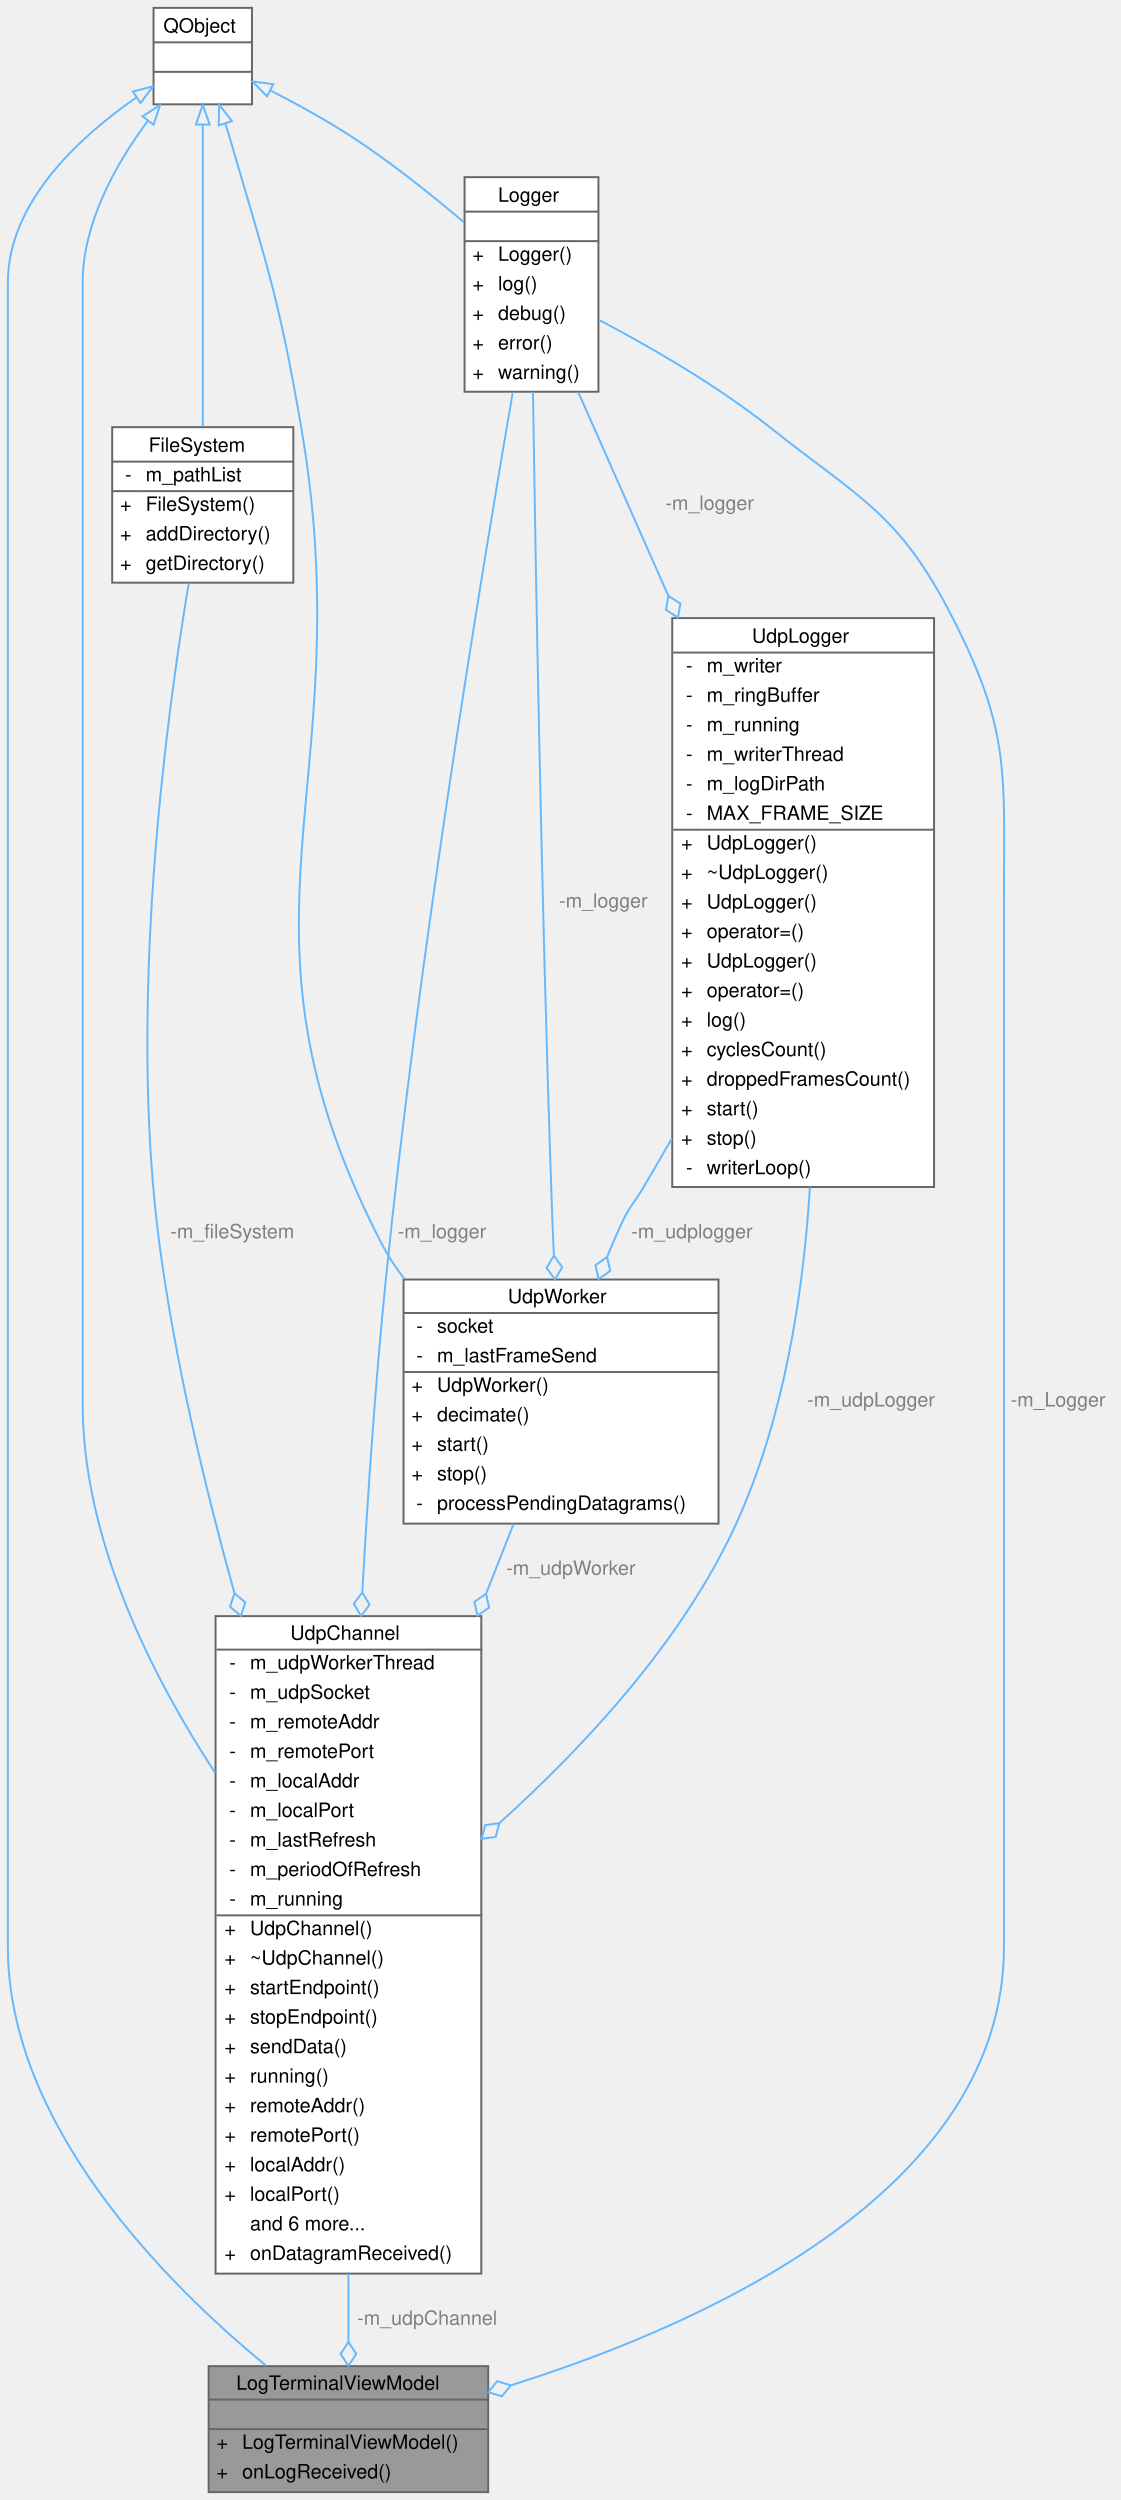
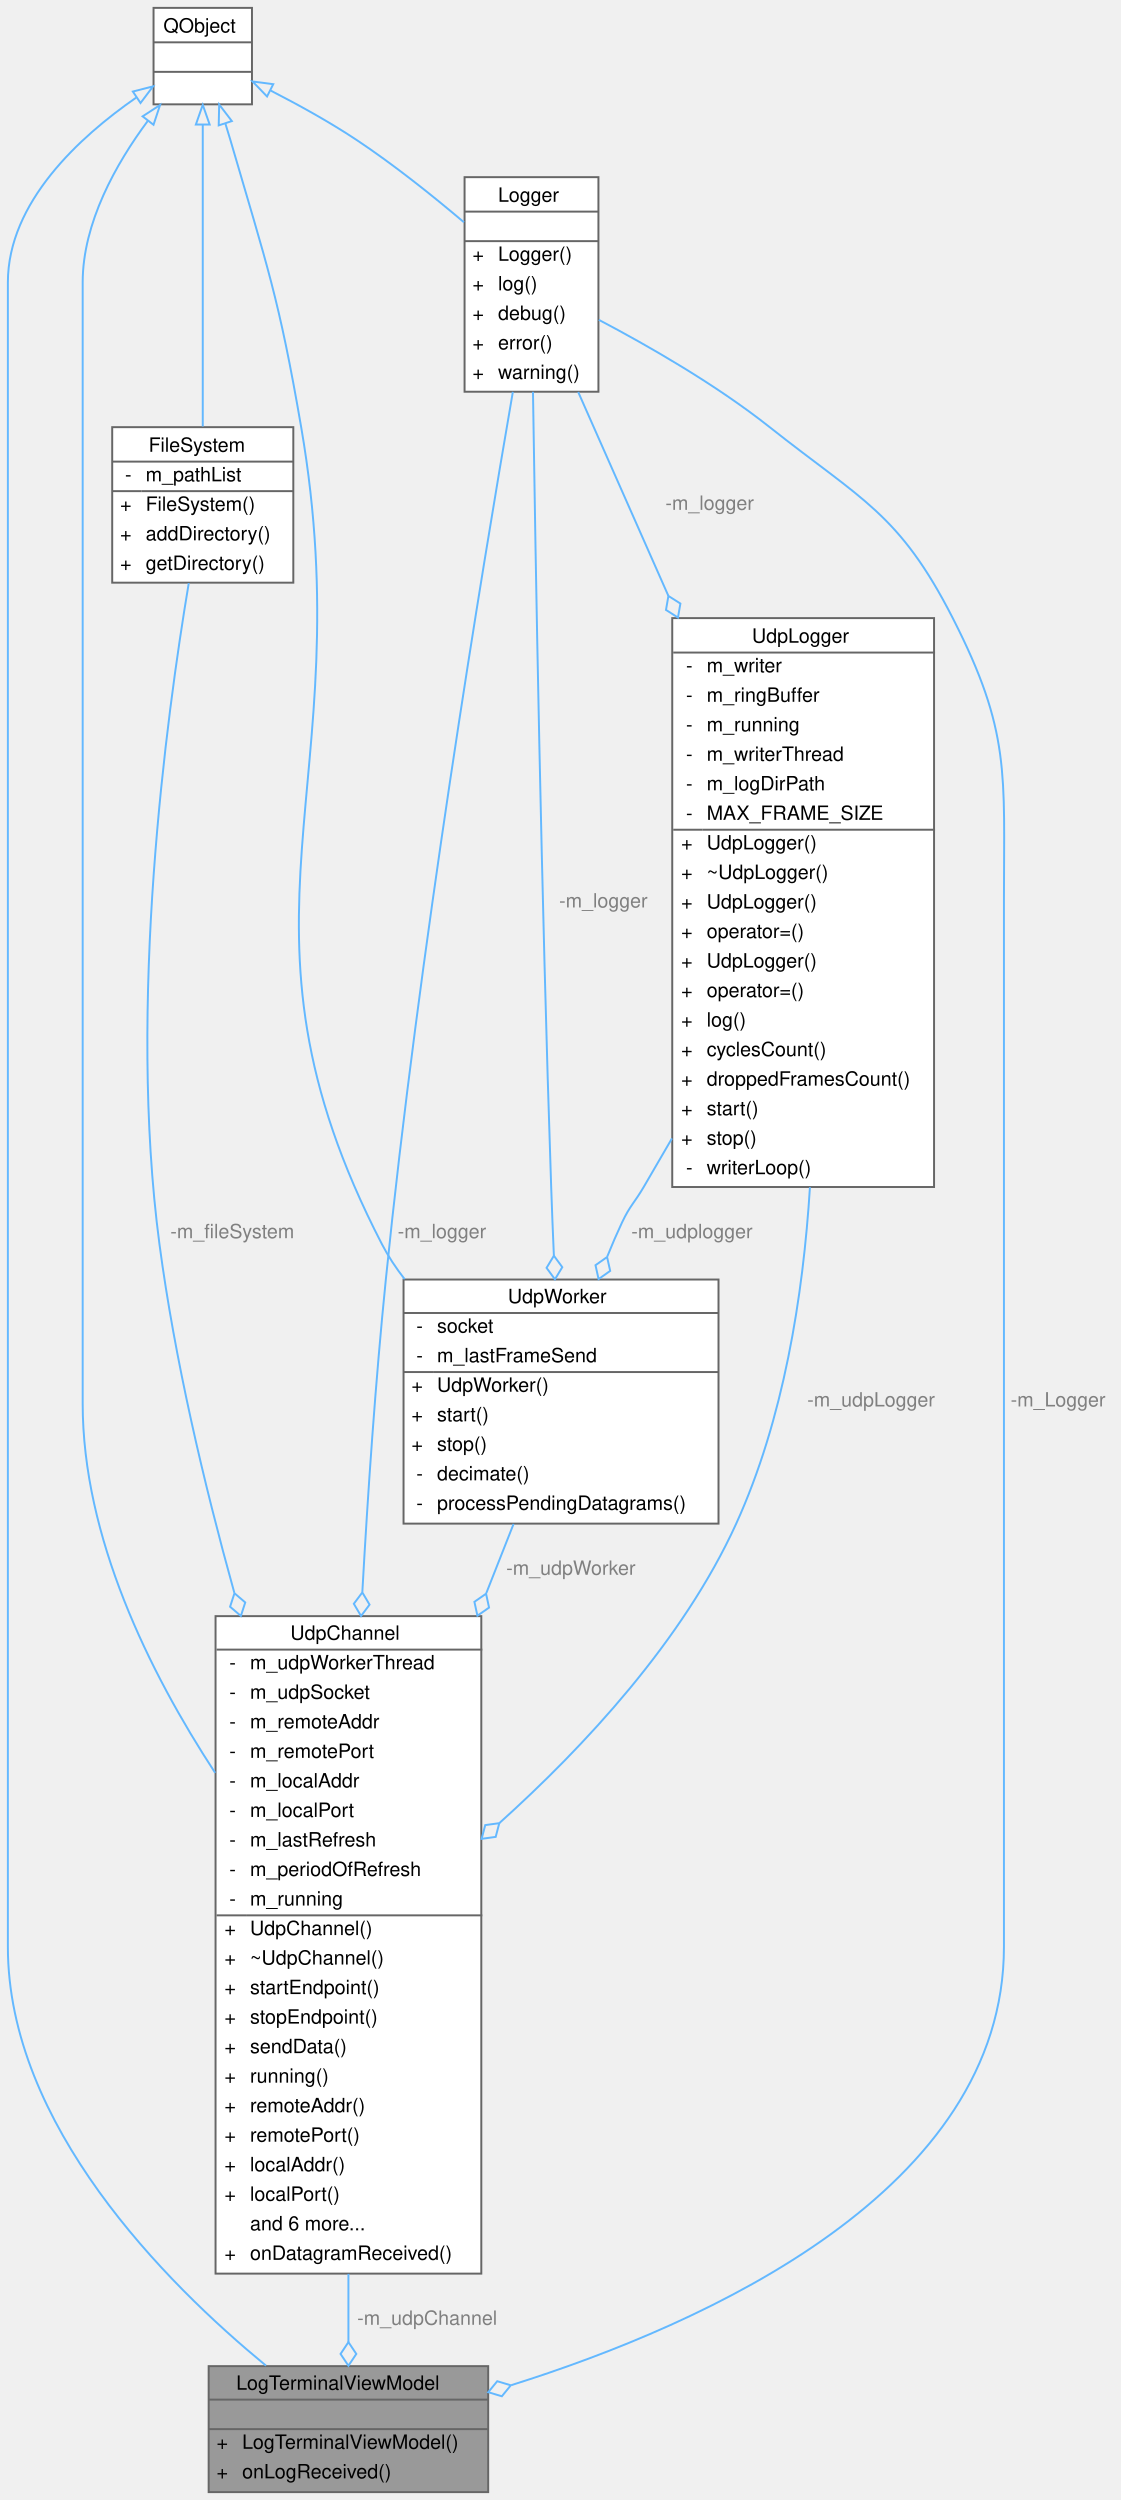
<svg xmlns="http://www.w3.org/2000/svg" xmlns:xlink="http://www.w3.org/1999/xlink" width="569pt" height="1270pt" viewBox="0.00 0.00 569.00 1270.00">
  <g id="graph0" class="graph" transform="scale(1 1) rotate(0) translate(4 1266)">
    <g id="Node000001" class="node">
      <g id="a_Node000001">
        <a xlink:title=" ">
          <polygon fill="#999999" stroke="transparent" points="244,-64 102,-64 102,0 244,0 244,-64" />
          <text text-anchor="start" x="116" y="-52" font-family="Helvetica,sans-Serif" font-size="10.00">LogTerminalViewModel</text>
          <text text-anchor="start" x="171" y="-37" font-family="Helvetica,sans-Serif" font-size="10.00"> </text>
          <text text-anchor="start" x="106" y="-22" font-family="Helvetica,sans-Serif" font-size="10.00">+</text>
          <text text-anchor="start" x="119" y="-22" font-family="Helvetica,sans-Serif" font-size="10.00">LogTerminalViewModel()</text>
          <text text-anchor="start" x="106" y="-7" font-family="Helvetica,sans-Serif" font-size="10.00">+</text>
          <text text-anchor="start" x="119" y="-7" font-family="Helvetica,sans-Serif" font-size="10.00">onLogReceived()</text>
          <polygon fill="#666666" stroke="#666666" points="102,-47 102,-47 244,-47 244,-47 102,-47" />
          <polygon fill="#666666" stroke="#666666" points="102,-32 102,-32 244,-32 244,-32 102,-32" />
          <polygon fill="none" stroke="#666666" points="102,0 102,-64 244,-64 244,0 102,0" />
        </a>
      </g>
    </g>
    <g id="Node000002" class="node">
      <g id="a_Node000002">
        <a xlink:title=" ">
          <polygon fill="white" stroke="transparent" points="124,-1262 74,-1262 74,-1213 124,-1213 124,-1262" />
          <text text-anchor="start" x="79" y="-1249.5" font-family="Helvetica,sans-Serif" font-size="10.00">QObject</text>
          <text text-anchor="start" x="97" y="-1234.5" font-family="Helvetica,sans-Serif" font-size="10.00"> </text>
          <text text-anchor="start" x="97" y="-1219.5" font-family="Helvetica,sans-Serif" font-size="10.00"> </text>
          <polygon fill="#666666" stroke="#666666" points="74,-1244.5 74,-1244.5 124,-1244.5 124,-1244.5 74,-1244.5" />
          <polygon fill="#666666" stroke="#666666" points="74,-1229.5 74,-1229.5 124,-1229.5 124,-1229.5 74,-1229.5" />
          <polygon fill="none" stroke="#666666" points="74,-1213 74,-1262 124,-1262 124,-1213 74,-1213" />
        </a>
      </g>
    </g>
    <g id="edge1_Node000001_Node000002" class="edge">
      <g id="a_edge1_Node000001_Node000002">
        <a xlink:title=" ">
          <path fill="none" stroke="#63b8ff" d="M65.16,-1216.4C36.49,-1196.53 0,-1163.24 0,-1122.5 0,-1122.5 0,-1122.5 0,-277 0,-186.64 79.92,-106.39 131.12,-64.25" />
          <polygon fill="none" stroke="#63b8ff" points="63.5,-1219.5 73.76,-1222.13 67.38,-1213.67 63.5,-1219.5" />
        </a>
      </g>
    </g>
    <g id="Node000003" class="node">
      <g id="a_Node000003">
        <a xlink:href="classLogger.html" target="_top" xlink:title=" ">
          <polygon fill="white" stroke="transparent" points="300,-1176 232,-1176 232,-1067 300,-1067 300,-1176" />
          <text text-anchor="start" x="249" y="-1163.5" font-family="Helvetica,sans-Serif" font-size="10.00">Logger</text>
          <text text-anchor="start" x="264" y="-1148.5" font-family="Helvetica,sans-Serif" font-size="10.00"> </text>
          <text text-anchor="start" x="236" y="-1133.5" font-family="Helvetica,sans-Serif" font-size="10.00">+</text>
          <text text-anchor="start" x="249" y="-1133.5" font-family="Helvetica,sans-Serif" font-size="10.00">Logger()</text>
          <text text-anchor="start" x="236" y="-1118.5" font-family="Helvetica,sans-Serif" font-size="10.00">+</text>
          <text text-anchor="start" x="249" y="-1118.5" font-family="Helvetica,sans-Serif" font-size="10.00">log()</text>
          <text text-anchor="start" x="236" y="-1103.5" font-family="Helvetica,sans-Serif" font-size="10.00">+</text>
          <text text-anchor="start" x="249" y="-1103.5" font-family="Helvetica,sans-Serif" font-size="10.00">debug()</text>
          <text text-anchor="start" x="236" y="-1088.5" font-family="Helvetica,sans-Serif" font-size="10.00">+</text>
          <text text-anchor="start" x="249" y="-1088.5" font-family="Helvetica,sans-Serif" font-size="10.00">error()</text>
          <text text-anchor="start" x="236" y="-1073.5" font-family="Helvetica,sans-Serif" font-size="10.00">+</text>
          <text text-anchor="start" x="249" y="-1073.5" font-family="Helvetica,sans-Serif" font-size="10.00">warning()</text>
          <polygon fill="#666666" stroke="#666666" points="232,-1158.5 232,-1158.5 300,-1158.5 300,-1158.5 232,-1158.5" />
          <polygon fill="#666666" stroke="#666666" points="232,-1143.5 232,-1143.5 300,-1143.5 300,-1143.5 232,-1143.5" />
          <polygon fill="none" stroke="#666666" points="232,-1067 232,-1176 300,-1176 300,-1067 232,-1067" />
        </a>
      </g>
    </g>
    <g id="edge3_Node000003_Node000002" class="edge">
      <g id="a_edge3_Node000003_Node000002">
        <a xlink:title=" ">
          <path fill="none" stroke="#63b8ff" d="M133.52,-1219.97C147.38,-1212.86 163.3,-1204.1 177,-1195 195.93,-1182.43 215.64,-1166.68 231.7,-1153.07" />
          <polygon fill="none" stroke="#63b8ff" points="131.66,-1216.99 124.3,-1224.61 134.81,-1223.24 131.66,-1216.99" />
        </a>
      </g>
    </g>
    <g id="Node000004" class="node">
      <g id="a_Node000004">
-         <a xlink:href="classUdpChannel.html" target="_top" xlink:title=" ">
+         <a xlink:href="classUdpChannel.html" target="_top" xlink:title="UDP communication channel between the microcontroller and the HMI.">
          <polygon fill="white" stroke="transparent" points="240.5,-445 105.5,-445 105.5,-111 240.5,-111 240.5,-445" />
          <text text-anchor="start" x="143.5" y="-433" font-family="Helvetica,sans-Serif" font-size="10.00">UdpChannel</text>
          <text text-anchor="start" x="112.5" y="-418" font-family="Helvetica,sans-Serif" font-size="10.00">-</text>
          <text text-anchor="start" x="123" y="-418" font-family="Helvetica,sans-Serif" font-size="10.00">m_udpWorkerThread</text>
          <text text-anchor="start" x="112.5" y="-403" font-family="Helvetica,sans-Serif" font-size="10.00">-</text>
          <text text-anchor="start" x="123" y="-403" font-family="Helvetica,sans-Serif" font-size="10.00">m_udpSocket</text>
          <text text-anchor="start" x="112.5" y="-388" font-family="Helvetica,sans-Serif" font-size="10.00">-</text>
          <text text-anchor="start" x="123" y="-388" font-family="Helvetica,sans-Serif" font-size="10.00">m_remoteAddr</text>
          <text text-anchor="start" x="112.5" y="-373" font-family="Helvetica,sans-Serif" font-size="10.00">-</text>
          <text text-anchor="start" x="123" y="-373" font-family="Helvetica,sans-Serif" font-size="10.00">m_remotePort</text>
          <text text-anchor="start" x="112.5" y="-358" font-family="Helvetica,sans-Serif" font-size="10.00">-</text>
          <text text-anchor="start" x="123" y="-358" font-family="Helvetica,sans-Serif" font-size="10.00">m_localAddr</text>
          <text text-anchor="start" x="112.5" y="-343" font-family="Helvetica,sans-Serif" font-size="10.00">-</text>
          <text text-anchor="start" x="123" y="-343" font-family="Helvetica,sans-Serif" font-size="10.00">m_localPort</text>
          <text text-anchor="start" x="112.5" y="-328" font-family="Helvetica,sans-Serif" font-size="10.00">-</text>
          <text text-anchor="start" x="123" y="-328" font-family="Helvetica,sans-Serif" font-size="10.00">m_lastRefresh</text>
          <text text-anchor="start" x="112.5" y="-313" font-family="Helvetica,sans-Serif" font-size="10.00">-</text>
          <text text-anchor="start" x="123" y="-313" font-family="Helvetica,sans-Serif" font-size="10.00">m_periodOfRefresh</text>
          <text text-anchor="start" x="112.5" y="-298" font-family="Helvetica,sans-Serif" font-size="10.00">-</text>
          <text text-anchor="start" x="123" y="-298" font-family="Helvetica,sans-Serif" font-size="10.00">m_running</text>
          <text text-anchor="start" x="110" y="-283" font-family="Helvetica,sans-Serif" font-size="10.00">+</text>
          <text text-anchor="start" x="123" y="-283" font-family="Helvetica,sans-Serif" font-size="10.00">UdpChannel()</text>
          <text text-anchor="start" x="110" y="-268" font-family="Helvetica,sans-Serif" font-size="10.00">+</text>
          <text text-anchor="start" x="123" y="-268" font-family="Helvetica,sans-Serif" font-size="10.00">~UdpChannel()</text>
          <text text-anchor="start" x="110" y="-253" font-family="Helvetica,sans-Serif" font-size="10.00">+</text>
          <text text-anchor="start" x="123" y="-253" font-family="Helvetica,sans-Serif" font-size="10.00">startEndpoint()</text>
          <text text-anchor="start" x="110" y="-238" font-family="Helvetica,sans-Serif" font-size="10.00">+</text>
          <text text-anchor="start" x="123" y="-238" font-family="Helvetica,sans-Serif" font-size="10.00">stopEndpoint()</text>
          <text text-anchor="start" x="110" y="-223" font-family="Helvetica,sans-Serif" font-size="10.00">+</text>
          <text text-anchor="start" x="123" y="-223" font-family="Helvetica,sans-Serif" font-size="10.00">sendData()</text>
          <text text-anchor="start" x="110" y="-208" font-family="Helvetica,sans-Serif" font-size="10.00">+</text>
          <text text-anchor="start" x="123" y="-208" font-family="Helvetica,sans-Serif" font-size="10.00">running()</text>
          <text text-anchor="start" x="110" y="-193" font-family="Helvetica,sans-Serif" font-size="10.00">+</text>
          <text text-anchor="start" x="123" y="-193" font-family="Helvetica,sans-Serif" font-size="10.00">remoteAddr()</text>
          <text text-anchor="start" x="110" y="-178" font-family="Helvetica,sans-Serif" font-size="10.00">+</text>
          <text text-anchor="start" x="123" y="-178" font-family="Helvetica,sans-Serif" font-size="10.00">remotePort()</text>
          <text text-anchor="start" x="110" y="-163" font-family="Helvetica,sans-Serif" font-size="10.00">+</text>
          <text text-anchor="start" x="123" y="-163" font-family="Helvetica,sans-Serif" font-size="10.00">localAddr()</text>
          <text text-anchor="start" x="110" y="-148" font-family="Helvetica,sans-Serif" font-size="10.00">+</text>
          <text text-anchor="start" x="123" y="-148" font-family="Helvetica,sans-Serif" font-size="10.00">localPort()</text>
          <text text-anchor="start" x="123" y="-133" font-family="Helvetica,sans-Serif" font-size="10.00">and 6 more...</text>
          <text text-anchor="start" x="110" y="-118" font-family="Helvetica,sans-Serif" font-size="10.00">+</text>
          <text text-anchor="start" x="123" y="-118" font-family="Helvetica,sans-Serif" font-size="10.00">onDatagramReceived()</text>
          <polygon fill="#666666" stroke="#666666" points="106,-428 106,-428 241,-428 241,-428 106,-428" />
          <polygon fill="#666666" stroke="#666666" points="106,-293 106,-293 121,-293 121,-293 106,-293" />
          <polygon fill="#666666" stroke="#666666" points="121,-293 121,-293 241,-293 241,-293 121,-293" />
          <polygon fill="none" stroke="#666666" points="105.5,-111 105.5,-445 240.5,-445 240.5,-111 105.5,-111" />
        </a>
      </g>
    </g>
    <g id="edge5_Node000004_Node000002" class="edge">
      <g id="a_edge5_Node000004_Node000002">
        <a xlink:title=" ">
          <path fill="none" stroke="#63b8ff" d="M71.02,-1204.51C54.98,-1182.88 38,-1152.82 38,-1122.5 38,-1122.5 38,-1122.5 38,-553 38,-485.25 71.62,-416.89 105.3,-365.39" />
          <polygon fill="none" stroke="#63b8ff" points="68.44,-1206.89 77.32,-1212.67 73.98,-1202.61 68.44,-1206.89" />
        </a>
      </g>
    </g>
    <g id="Node000005" class="node">
      <g id="a_Node000005">
-         <a xlink:href="classUdpWorker.html" target="_top" xlink:title=" ">
+         <a xlink:href="classUdpWorker.html" target="_top" xlink:title="UDP socket worker running on a dedicated thread.">
          <polygon fill="white" stroke="transparent" points="361,-616 201,-616 201,-492 361,-492 361,-616" />
          <text text-anchor="start" x="254" y="-604" font-family="Helvetica,sans-Serif" font-size="10.00">UdpWorker</text>
          <text text-anchor="start" x="207.5" y="-589" font-family="Helvetica,sans-Serif" font-size="10.00">-</text>
          <text text-anchor="start" x="218" y="-589" font-family="Helvetica,sans-Serif" font-size="10.00">socket</text>
          <text text-anchor="start" x="207.5" y="-574" font-family="Helvetica,sans-Serif" font-size="10.00">-</text>
          <text text-anchor="start" x="218" y="-574" font-family="Helvetica,sans-Serif" font-size="10.00">m_lastFrameSend</text>
          <text text-anchor="start" x="205" y="-559" font-family="Helvetica,sans-Serif" font-size="10.00">+</text>
          <text text-anchor="start" x="218" y="-559" font-family="Helvetica,sans-Serif" font-size="10.00">UdpWorker()</text>
          <text text-anchor="start" x="205" y="-544" font-family="Helvetica,sans-Serif" font-size="10.00">+</text>
-           <text text-anchor="start" x="218" y="-544" font-family="Helvetica,sans-Serif" font-size="10.00">decimate()</text>
+           <text text-anchor="start" x="218" y="-544" font-family="Helvetica,sans-Serif" font-size="10.00">start()</text>
          <text text-anchor="start" x="205" y="-529" font-family="Helvetica,sans-Serif" font-size="10.00">+</text>
-           <text text-anchor="start" x="218" y="-529" font-family="Helvetica,sans-Serif" font-size="10.00">start()</text>
-           <text text-anchor="start" x="205" y="-514" font-family="Helvetica,sans-Serif" font-size="10.00">+</text>
-           <text text-anchor="start" x="218" y="-514" font-family="Helvetica,sans-Serif" font-size="10.00">stop()</text>
+           <text text-anchor="start" x="218" y="-529" font-family="Helvetica,sans-Serif" font-size="10.00">stop()</text>
+           <text text-anchor="start" x="207.5" y="-514" font-family="Helvetica,sans-Serif" font-size="10.00">-</text>
+           <text text-anchor="start" x="218" y="-514" font-family="Helvetica,sans-Serif" font-size="10.00">decimate()</text>
          <text text-anchor="start" x="207.5" y="-499" font-family="Helvetica,sans-Serif" font-size="10.00">-</text>
          <text text-anchor="start" x="218" y="-499" font-family="Helvetica,sans-Serif" font-size="10.00">processPendingDatagrams()</text>
          <polygon fill="#666666" stroke="#666666" points="201,-599 201,-599 361,-599 361,-599 201,-599" />
          <polygon fill="#666666" stroke="#666666" points="201,-569 201,-569 216,-569 216,-569 201,-569" />
          <polygon fill="#666666" stroke="#666666" points="216,-569 216,-569 361,-569 361,-569 216,-569" />
          <polygon fill="none" stroke="#666666" points="201,-492 201,-616 361,-616 361,-492 201,-492" />
        </a>
      </g>
    </g>
    <g id="edge7_Node000005_Node000002" class="edge">
      <g id="a_edge7_Node000005_Node000002">
        <a xlink:title=" ">
          <path fill="none" stroke="#63b8ff" d="M110.44,-1203.39C111.34,-1200.56 112.2,-1197.74 113,-1195 131.7,-1130.84 137.69,-1114.87 149,-1049 180.38,-866.33 104.88,-798.64 190,-634 193.22,-627.77 197.15,-621.83 201.56,-616.19" />
          <polygon fill="none" stroke="#63b8ff" points="107.11,-1202.31 107.34,-1212.91 113.77,-1204.49 107.11,-1202.31" />
        </a>
      </g>
    </g>
    <g id="Node000007" class="node">
      <g id="a_Node000007">
        <a xlink:href="classFileSystem.html" target="_top" xlink:title=" ">
          <polygon fill="white" stroke="transparent" points="145,-1049 53,-1049 53,-970 145,-970 145,-1049" />
          <text text-anchor="start" x="71.5" y="-1036.5" font-family="Helvetica,sans-Serif" font-size="10.00">FileSystem</text>
          <text text-anchor="start" x="59.5" y="-1021.5" font-family="Helvetica,sans-Serif" font-size="10.00">-</text>
          <text text-anchor="start" x="70" y="-1021.5" font-family="Helvetica,sans-Serif" font-size="10.00">m_pathList</text>
          <text text-anchor="start" x="57" y="-1006.5" font-family="Helvetica,sans-Serif" font-size="10.00">+</text>
          <text text-anchor="start" x="70" y="-1006.5" font-family="Helvetica,sans-Serif" font-size="10.00">FileSystem()</text>
          <text text-anchor="start" x="57" y="-991.5" font-family="Helvetica,sans-Serif" font-size="10.00">+</text>
          <text text-anchor="start" x="70" y="-991.5" font-family="Helvetica,sans-Serif" font-size="10.00">addDirectory()</text>
          <text text-anchor="start" x="57" y="-976.5" font-family="Helvetica,sans-Serif" font-size="10.00">+</text>
          <text text-anchor="start" x="70" y="-976.5" font-family="Helvetica,sans-Serif" font-size="10.00">getDirectory()</text>
          <polygon fill="#666666" stroke="#666666" points="53,-1031.5 53,-1031.5 145,-1031.5 145,-1031.5 53,-1031.5" />
          <polygon fill="#666666" stroke="#666666" points="53,-1016.5 53,-1016.5 68,-1016.5 68,-1016.5 53,-1016.5" />
          <polygon fill="#666666" stroke="#666666" points="68,-1016.5 68,-1016.5 145,-1016.5 145,-1016.5 68,-1016.5" />
          <polygon fill="none" stroke="#666666" points="53,-970 53,-1049 145,-1049 145,-970 53,-970" />
        </a>
      </g>
    </g>
    <g id="edge12_Node000007_Node000002" class="edge">
      <g id="a_edge12_Node000007_Node000002">
        <a xlink:title=" ">
          <path fill="none" stroke="#63b8ff" d="M99,-1202.69C99,-1161.64 99,-1092.55 99,-1049.35" />
          <polygon fill="none" stroke="#63b8ff" points="95.5,-1202.74 99,-1212.74 102.5,-1202.74 95.5,-1202.74" />
        </a>
      </g>
    </g>
    <g id="edge2_Node000001_Node000003" class="edge">
      <g id="a_edge2_Node000001_Node000003">
        <a xlink:title=" ">
          <path fill="none" stroke="#63b8ff" d="M300.19,-1103.53C325.34,-1090.3 359.75,-1070.59 387,-1049 433.81,-1011.91 452.86,-1005.2 480,-952 509.46,-894.26 506,-873.32 506,-808.5 506,-808.5 506,-808.5 506,-277 506,-153.2 354.4,-85.38 255.78,-54.36" />
          <polygon fill="none" stroke="#63b8ff" points="255.5,-54.27 248.59,-56.34 244.03,-50.76 250.94,-48.69 255.5,-54.27" />
        </a>
      </g>
      <text text-anchor="middle" x="533.5" y="-551.5" font-family="Helvetica,sans-Serif" font-size="10.00" fill="grey"> -m_Logger</text>
    </g>
    <g id="edge13_Node000004_Node000003" class="edge">
      <g id="a_edge13_Node000004_Node000003">
        <a xlink:title=" ">
          <path fill="none" stroke="#63b8ff" d="M256.53,-1066.94C240.65,-975.01 208.73,-781.14 192,-616 186.79,-564.59 182.92,-508.61 180.07,-457.31" />
          <polygon fill="none" stroke="#63b8ff" points="180.06,-457.05 175.74,-451.28 179.41,-445.07 183.73,-450.84 180.06,-457.05" />
        </a>
      </g>
      <text text-anchor="middle" x="220.5" y="-637" font-family="Helvetica,sans-Serif" font-size="10.00" fill="grey"> -m_logger</text>
    </g>
    <g id="edge10_Node000005_Node000003" class="edge">
      <g id="a_edge10_Node000005_Node000003">
        <a xlink:title=" ">
          <path fill="none" stroke="#63b8ff" d="M266.75,-1066.96C268.03,-981.52 271.02,-809.1 276,-663 276.38,-651.72 276.86,-639.79 277.37,-628.12" />
          <polygon fill="none" stroke="#63b8ff" points="277.37,-628.09 273.65,-621.92 277.91,-616.1 281.64,-622.28 277.37,-628.09" />
        </a>
      </g>
      <text text-anchor="middle" x="302.5" y="-805" font-family="Helvetica,sans-Serif" font-size="10.00" fill="grey"> -m_logger</text>
    </g>
    <g id="Node000006" class="node">
      <g id="a_Node000006">
-         <a xlink:href="classUdpLogger.html" target="_top" xlink:title=" ">
+         <a xlink:href="classUdpLogger.html" target="_top" xlink:title="High-frequency binary logger for UDP telemetry frames.">
          <polygon fill="white" stroke="transparent" points="470.5,-952 337.5,-952 337.5,-663 470.5,-663 470.5,-952" />
          <text text-anchor="start" x="378" y="-939.5" font-family="Helvetica,sans-Serif" font-size="10.00">UdpLogger</text>
          <text text-anchor="start" x="344.5" y="-924.5" font-family="Helvetica,sans-Serif" font-size="10.00">-</text>
          <text text-anchor="start" x="355" y="-924.5" font-family="Helvetica,sans-Serif" font-size="10.00">m_writer</text>
          <text text-anchor="start" x="344.5" y="-909.5" font-family="Helvetica,sans-Serif" font-size="10.00">-</text>
          <text text-anchor="start" x="355" y="-909.5" font-family="Helvetica,sans-Serif" font-size="10.00">m_ringBuffer</text>
          <text text-anchor="start" x="344.5" y="-894.5" font-family="Helvetica,sans-Serif" font-size="10.00">-</text>
          <text text-anchor="start" x="355" y="-894.5" font-family="Helvetica,sans-Serif" font-size="10.00">m_running</text>
          <text text-anchor="start" x="344.5" y="-879.5" font-family="Helvetica,sans-Serif" font-size="10.00">-</text>
          <text text-anchor="start" x="355" y="-879.5" font-family="Helvetica,sans-Serif" font-size="10.00">m_writerThread</text>
          <text text-anchor="start" x="344.5" y="-864.5" font-family="Helvetica,sans-Serif" font-size="10.00">-</text>
          <text text-anchor="start" x="355" y="-864.5" font-family="Helvetica,sans-Serif" font-size="10.00">m_logDirPath</text>
          <text text-anchor="start" x="344.5" y="-849.5" font-family="Helvetica,sans-Serif" font-size="10.00">-</text>
          <text text-anchor="start" x="355" y="-849.5" font-family="Helvetica,sans-Serif" font-size="10.00">MAX_FRAME_SIZE</text>
          <text text-anchor="start" x="342" y="-834.5" font-family="Helvetica,sans-Serif" font-size="10.00">+</text>
          <text text-anchor="start" x="355" y="-834.5" font-family="Helvetica,sans-Serif" font-size="10.00">UdpLogger()</text>
          <text text-anchor="start" x="342" y="-819.5" font-family="Helvetica,sans-Serif" font-size="10.00">+</text>
          <text text-anchor="start" x="355" y="-819.5" font-family="Helvetica,sans-Serif" font-size="10.00">~UdpLogger()</text>
          <text text-anchor="start" x="342" y="-804.5" font-family="Helvetica,sans-Serif" font-size="10.00">+</text>
          <text text-anchor="start" x="355" y="-804.5" font-family="Helvetica,sans-Serif" font-size="10.00">UdpLogger()</text>
          <text text-anchor="start" x="342" y="-789.5" font-family="Helvetica,sans-Serif" font-size="10.00">+</text>
          <text text-anchor="start" x="355" y="-789.5" font-family="Helvetica,sans-Serif" font-size="10.00">operator=()</text>
          <text text-anchor="start" x="342" y="-774.5" font-family="Helvetica,sans-Serif" font-size="10.00">+</text>
          <text text-anchor="start" x="355" y="-774.5" font-family="Helvetica,sans-Serif" font-size="10.00">UdpLogger()</text>
          <text text-anchor="start" x="342" y="-759.5" font-family="Helvetica,sans-Serif" font-size="10.00">+</text>
          <text text-anchor="start" x="355" y="-759.5" font-family="Helvetica,sans-Serif" font-size="10.00">operator=()</text>
          <text text-anchor="start" x="342" y="-744.5" font-family="Helvetica,sans-Serif" font-size="10.00">+</text>
          <text text-anchor="start" x="355" y="-744.5" font-family="Helvetica,sans-Serif" font-size="10.00">log()</text>
          <text text-anchor="start" x="342" y="-729.5" font-family="Helvetica,sans-Serif" font-size="10.00">+</text>
          <text text-anchor="start" x="355" y="-729.5" font-family="Helvetica,sans-Serif" font-size="10.00">cyclesCount()</text>
          <text text-anchor="start" x="342" y="-714.5" font-family="Helvetica,sans-Serif" font-size="10.00">+</text>
          <text text-anchor="start" x="355" y="-714.5" font-family="Helvetica,sans-Serif" font-size="10.00">droppedFramesCount()</text>
          <text text-anchor="start" x="342" y="-699.5" font-family="Helvetica,sans-Serif" font-size="10.00">+</text>
          <text text-anchor="start" x="355" y="-699.5" font-family="Helvetica,sans-Serif" font-size="10.00">start()</text>
          <text text-anchor="start" x="342" y="-684.5" font-family="Helvetica,sans-Serif" font-size="10.00">+</text>
          <text text-anchor="start" x="355" y="-684.5" font-family="Helvetica,sans-Serif" font-size="10.00">stop()</text>
          <text text-anchor="start" x="344.5" y="-669.5" font-family="Helvetica,sans-Serif" font-size="10.00">-</text>
          <text text-anchor="start" x="355" y="-669.5" font-family="Helvetica,sans-Serif" font-size="10.00">writerLoop()</text>
          <polygon fill="#666666" stroke="#666666" points="338,-934.5 338,-934.5 471,-934.5 471,-934.5 338,-934.5" />
          <polygon fill="#666666" stroke="#666666" points="338,-844.5 338,-844.5 353,-844.5 353,-844.5 338,-844.5" />
          <polygon fill="#666666" stroke="#666666" points="353,-844.5 353,-844.5 471,-844.5 471,-844.5 353,-844.5" />
          <polygon fill="none" stroke="#666666" points="337.5,-663 337.5,-952 470.5,-952 470.5,-663 337.5,-663" />
        </a>
      </g>
    </g>
    <g id="edge9_Node000006_Node000003" class="edge">
      <g id="a_edge9_Node000006_Node000003">
        <a xlink:title=" ">
          <path fill="none" stroke="#63b8ff" d="M289.72,-1066.87C302.52,-1037.93 319.05,-1000.57 335.53,-963.31" />
          <polygon fill="none" stroke="#63b8ff" points="335.55,-963.26 334.32,-956.15 340.4,-952.28 341.64,-959.39 335.55,-963.26" />
        </a>
      </g>
      <text text-anchor="middle" x="356.5" y="-1007" font-family="Helvetica,sans-Serif" font-size="10.00" fill="grey"> -m_logger</text>
    </g>
    <g id="edge4_Node000001_Node000004" class="edge">
      <g id="a_edge4_Node000001_Node000004">
        <a xlink:title=" ">
          <path fill="none" stroke="#63b8ff" d="M173,-110.87C173,-98.4 173,-86.63 173,-76.21" />
          <polygon fill="none" stroke="#63b8ff" points="173,-76.2 169,-70.2 173,-64.2 177,-70.2 173,-76.2" />
        </a>
      </g>
      <text text-anchor="middle" x="213" y="-85" font-family="Helvetica,sans-Serif" font-size="10.00" fill="grey"> -m_udpChannel</text>
    </g>
    <g id="edge6_Node000004_Node000005" class="edge">
      <g id="a_edge6_Node000004_Node000005">
        <a xlink:title=" ">
          <path fill="none" stroke="#63b8ff" d="M256.9,-491.85C252.59,-480.92 247.91,-469.05 243.04,-456.7" />
          <polygon fill="none" stroke="#63b8ff" points="242.92,-456.39 237,-452.28 238.52,-445.23 244.44,-449.34 242.92,-456.39" />
        </a>
      </g>
      <text text-anchor="middle" x="286" y="-466" font-family="Helvetica,sans-Serif" font-size="10.00" fill="grey"> -m_udpWorker</text>
    </g>
    <g id="edge14_Node000004_Node000006" class="edge">
      <g id="a_edge14_Node000004_Node000006">
        <a xlink:title=" ">
          <path fill="none" stroke="#63b8ff" d="M407.45,-662.89C403.99,-607.42 394,-544.74 370,-492 342.93,-432.5 292.68,-378.59 249.71,-339.9" />
          <polygon fill="none" stroke="#63b8ff" points="249.64,-339.83 242.5,-338.85 240.66,-331.87 247.81,-332.86 249.64,-339.83" />
        </a>
      </g>
      <text text-anchor="middle" x="438.5" y="-551.5" font-family="Helvetica,sans-Serif" font-size="10.00" fill="grey"> -m_udpLogger</text>
    </g>
    <g id="edge8_Node000005_Node000006" class="edge">
      <g id="a_edge8_Node000005_Node000006">
        <a xlink:title=" ">
          <path fill="none" stroke="#63b8ff" d="M337.35,-687.68C332.53,-679.31 327.71,-671.02 323,-663 318.25,-654.92 315.99,-653.48 312,-645 309.38,-639.44 306.87,-633.6 304.49,-627.68" />
          <polygon fill="none" stroke="#63b8ff" points="304.4,-627.43 298.51,-623.27 300.08,-616.23 305.97,-620.39 304.4,-627.43" />
        </a>
      </g>
      <text text-anchor="middle" x="347.5" y="-637" font-family="Helvetica,sans-Serif" font-size="10.00" fill="grey"> -m_udplogger</text>
    </g>
    <g id="edge11_Node000004_Node000007" class="edge">
      <g id="a_edge11_Node000004_Node000007">
        <a xlink:title=" ">
          <path fill="none" stroke="#63b8ff" d="M91.89,-969.78C80.46,-901.61 60.81,-755.86 77,-634 84.77,-575.5 99.44,-512.97 115.02,-456.94" />
          <polygon fill="none" stroke="#63b8ff" points="115.11,-456.64 112.88,-449.78 118.36,-445.09 120.58,-451.95 115.11,-456.64" />
        </a>
      </g>
      <text text-anchor="middle" x="114" y="-637" font-family="Helvetica,sans-Serif" font-size="10.00" fill="grey"> -m_fileSystem</text>
    </g>
  </g>
</svg>
